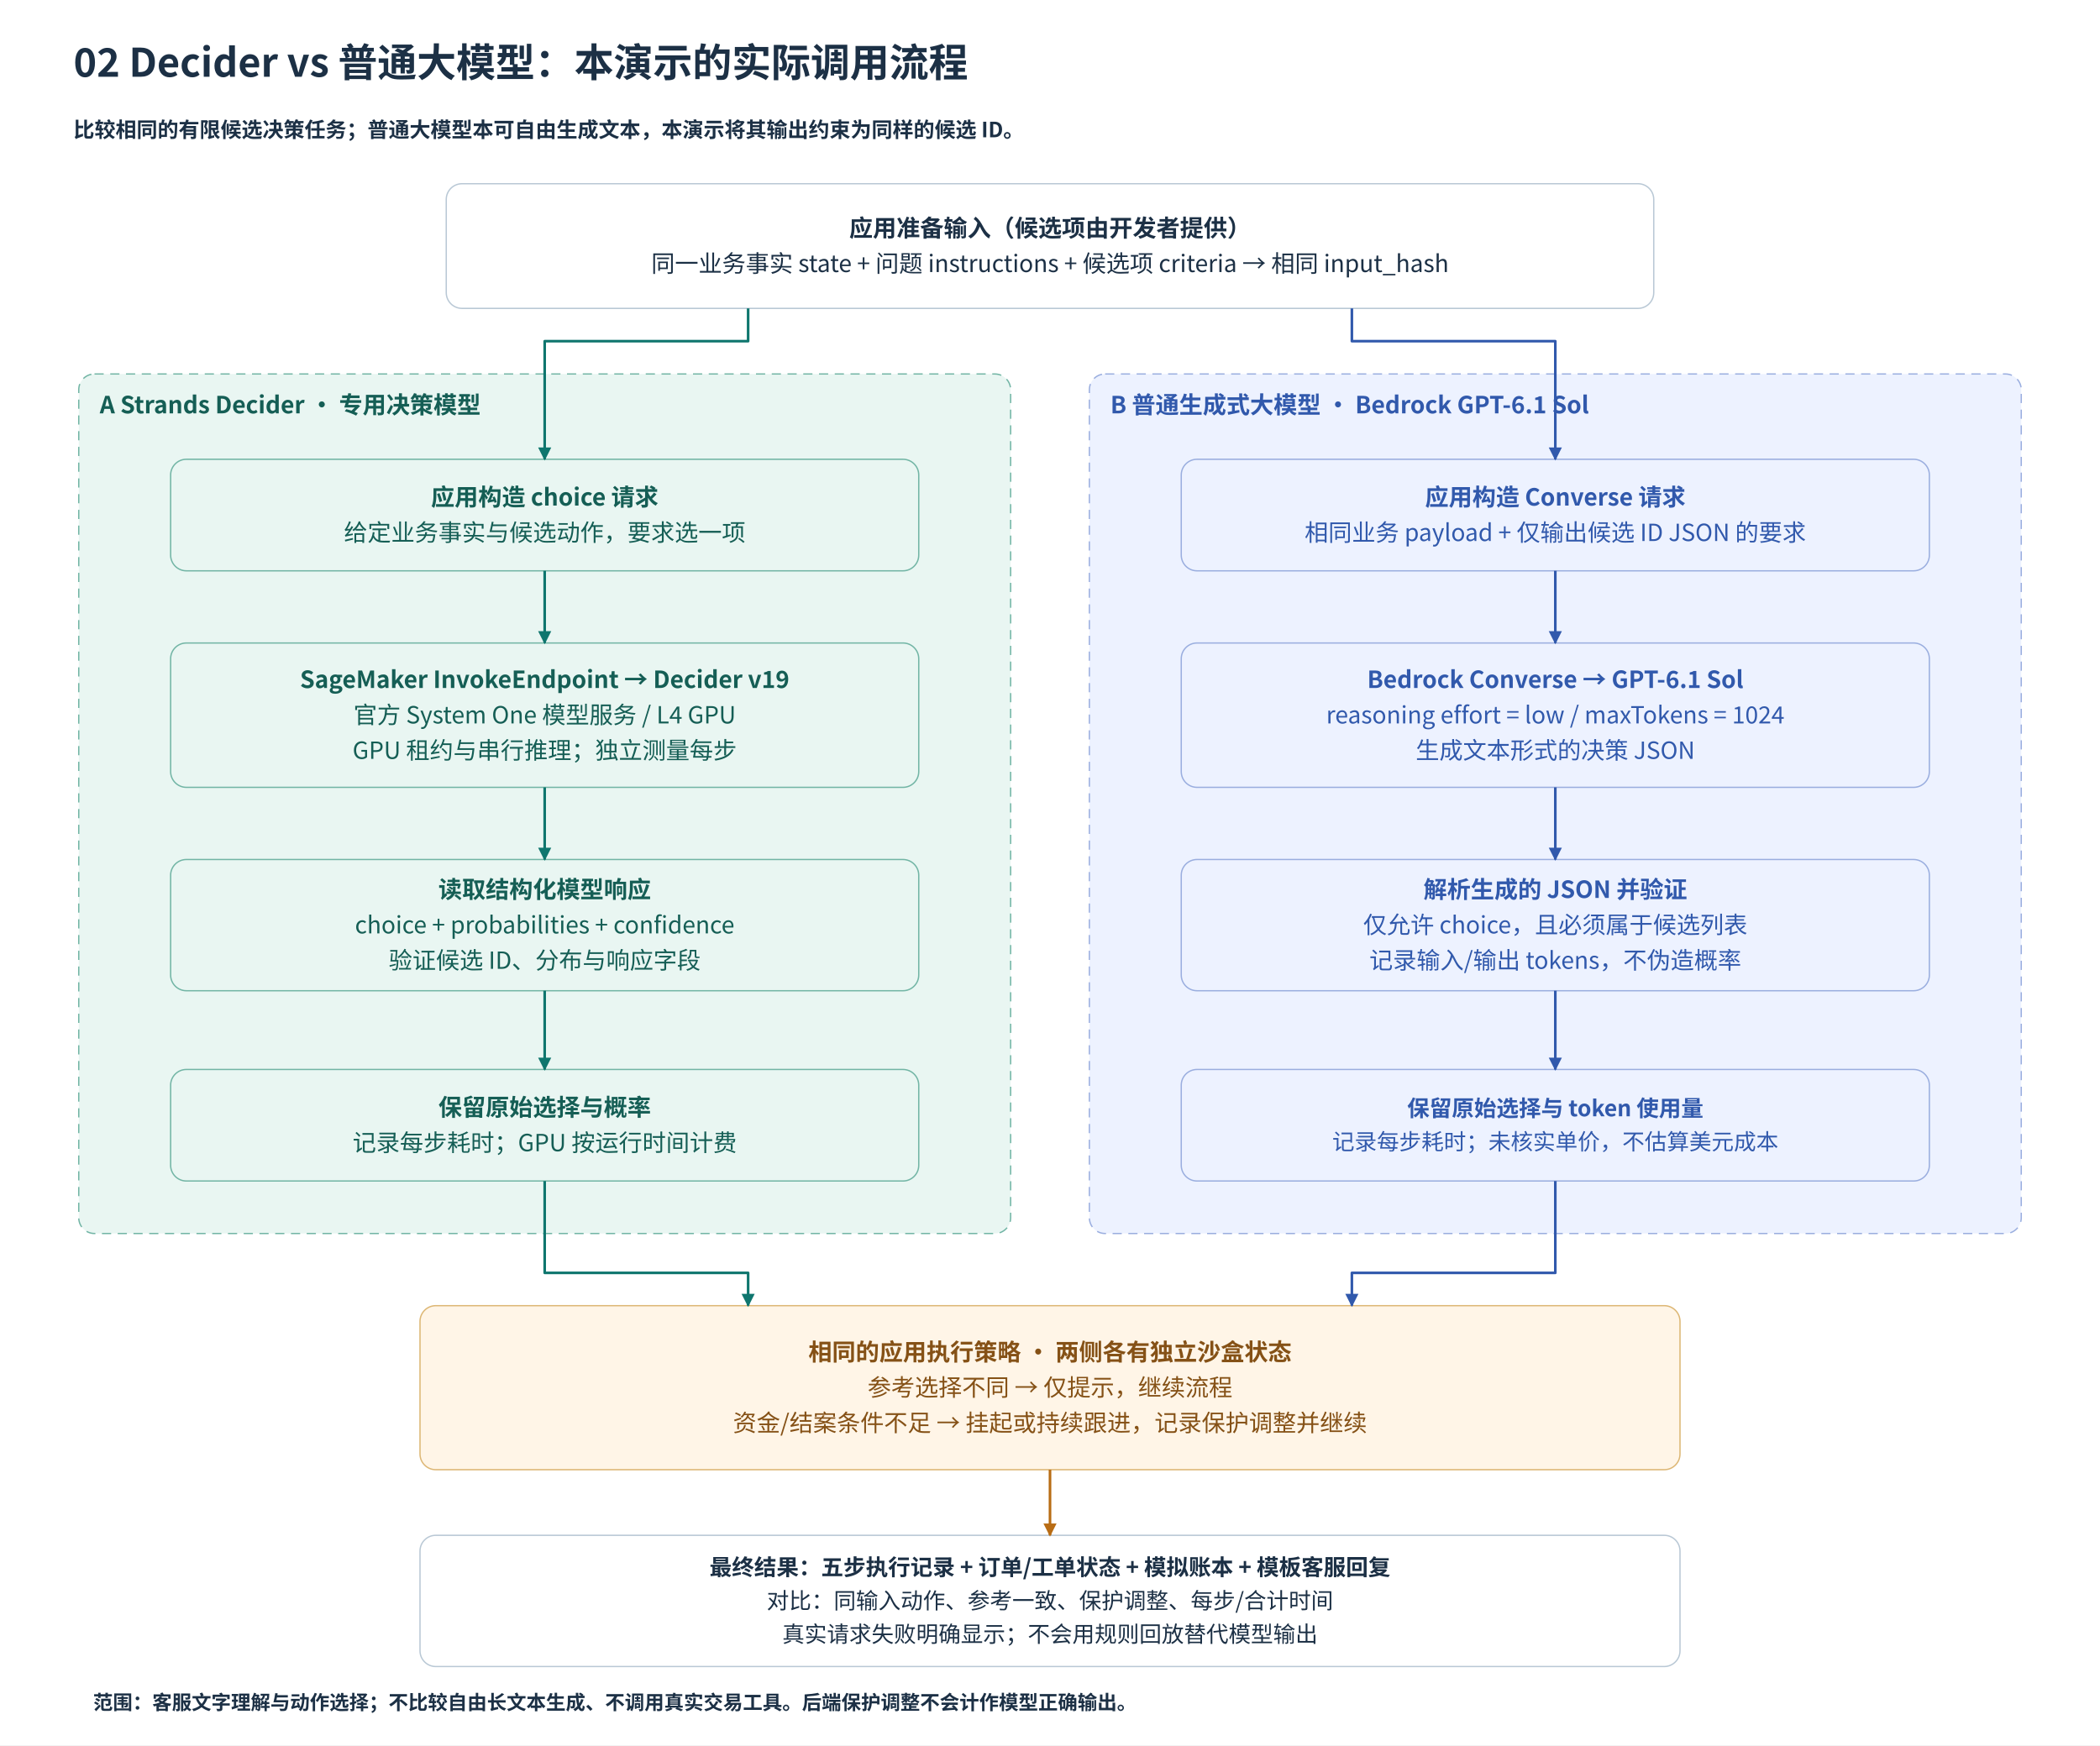
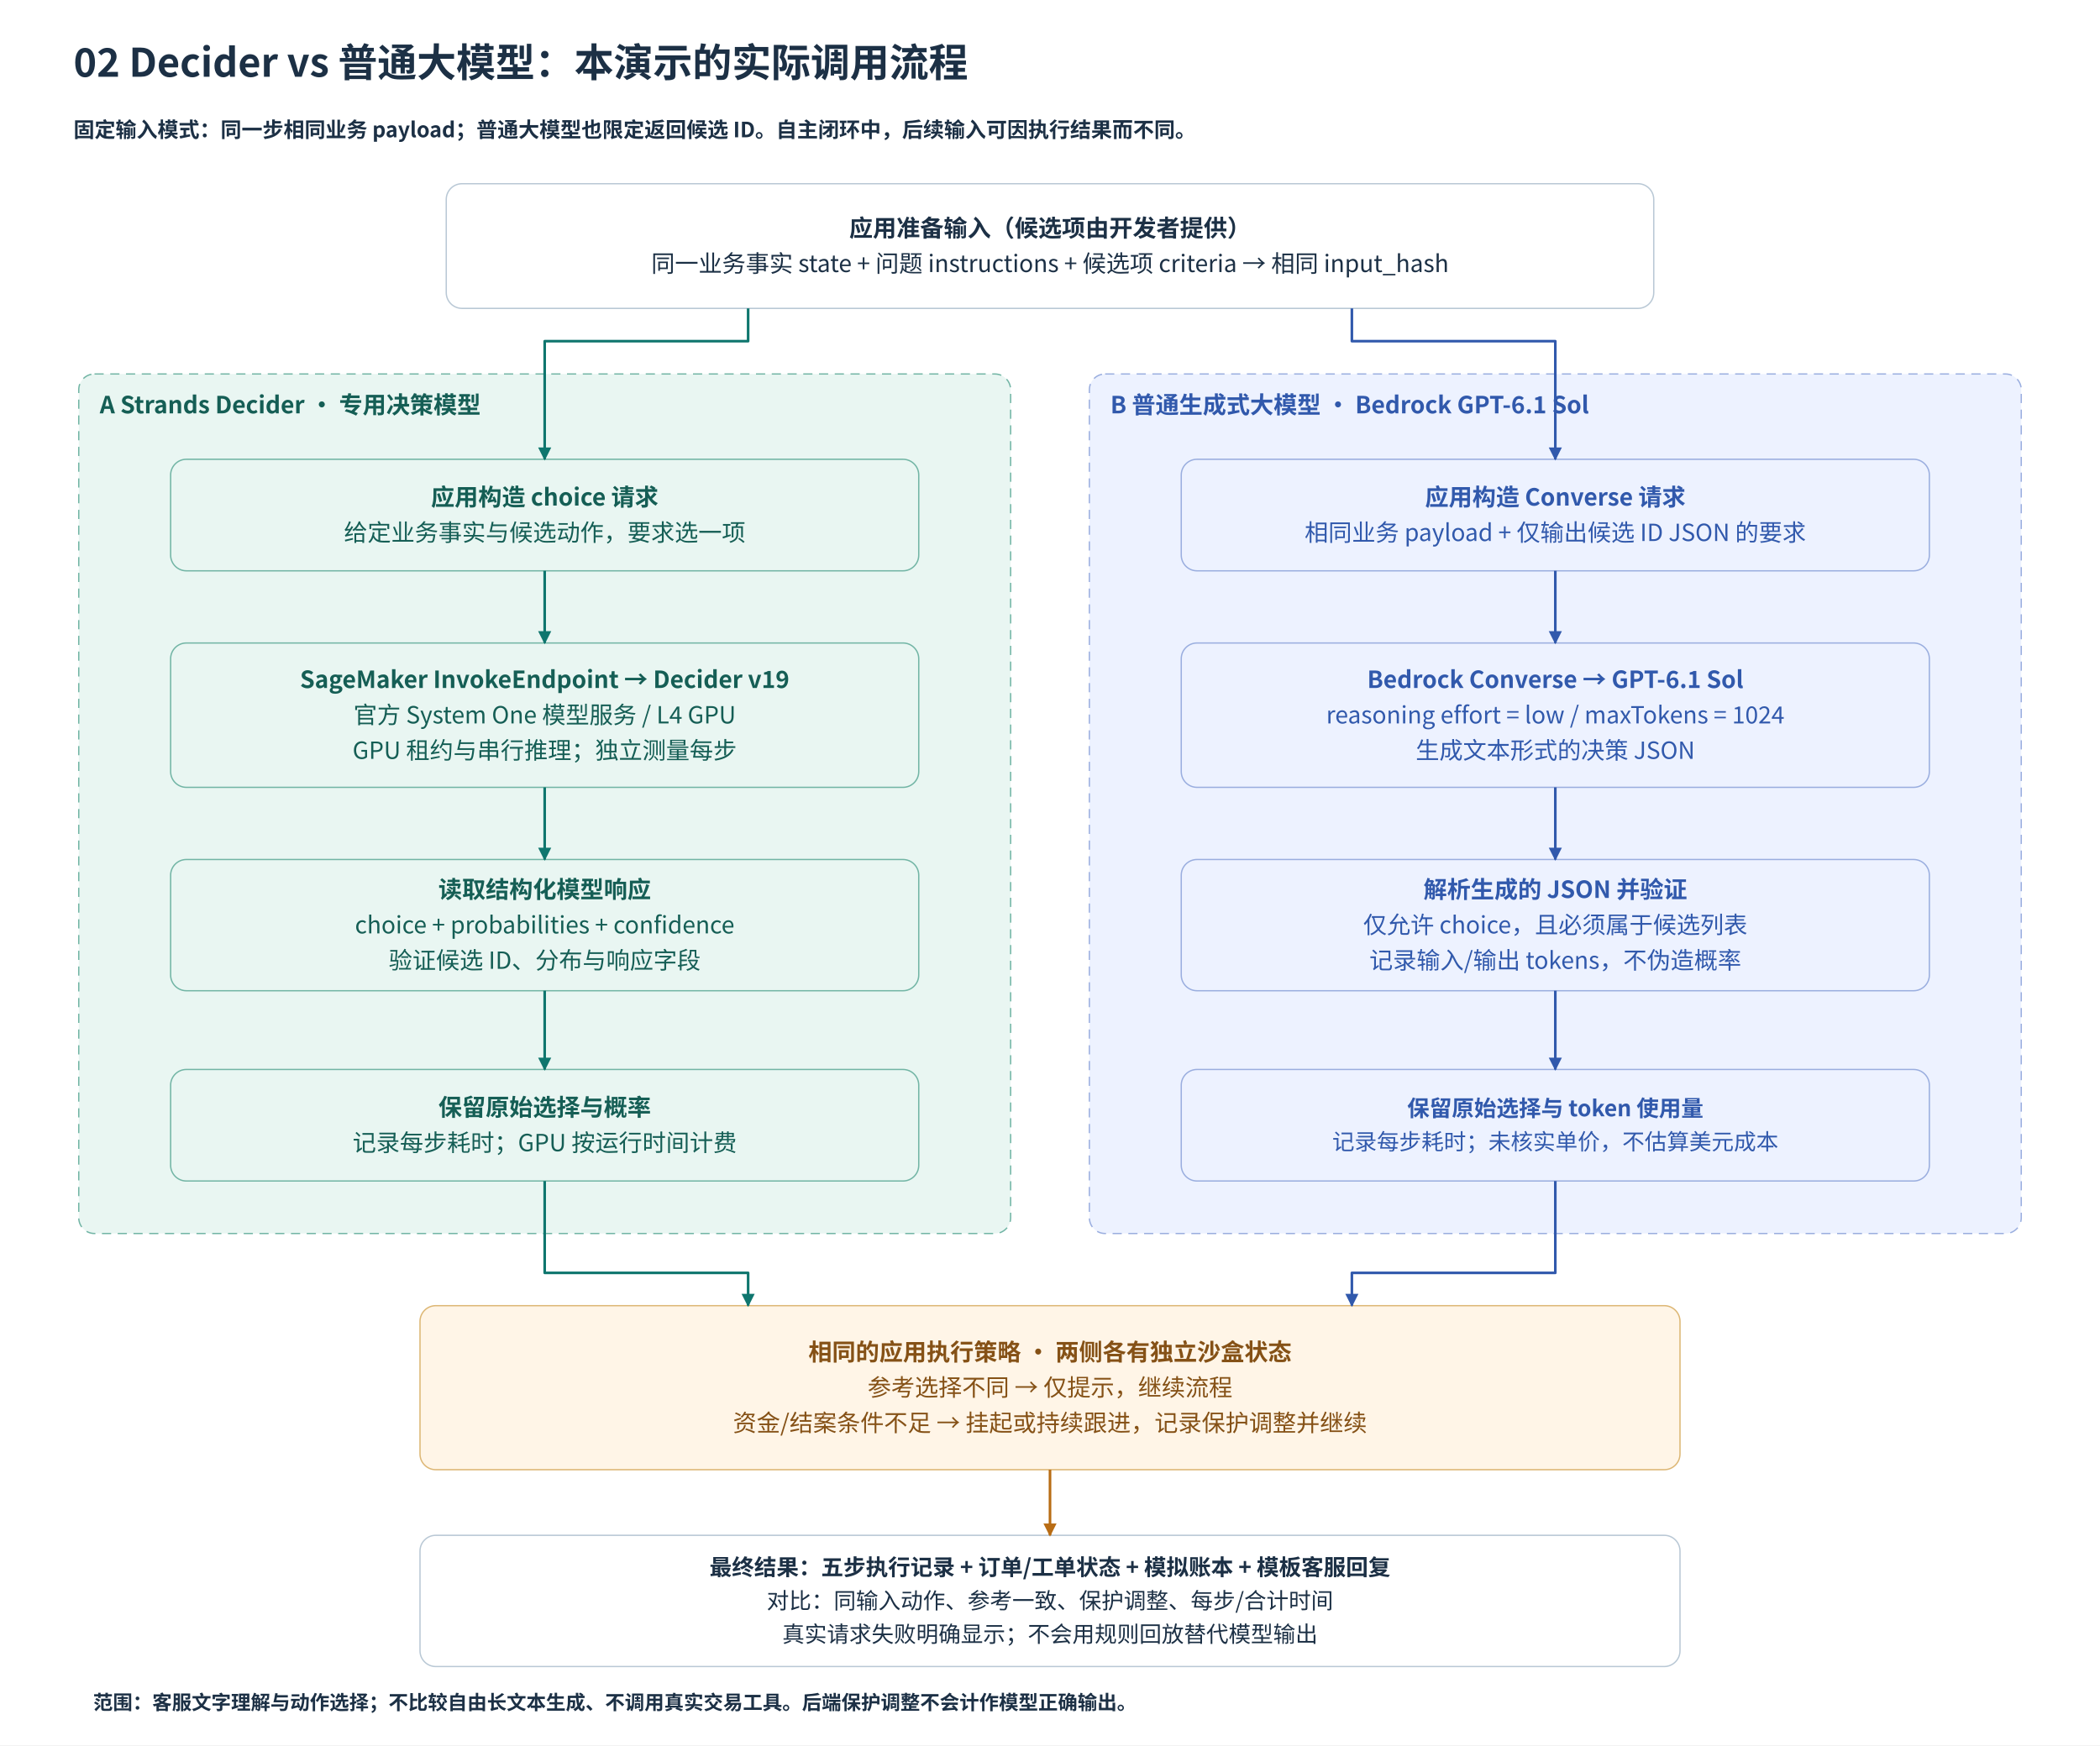
<svg xmlns="http://www.w3.org/2000/svg" width="1600" height="1330" viewBox="0 0 1600 1330" role="img">
  <defs>
    <marker id="arrow52677c" markerWidth="10" markerHeight="10" refX="9" refY="5" orient="auto" markerUnits="userSpaceOnUse">
      <path d="M 0 0 L 10 5 L 0 10 Z" fill="#52677c" />
    </marker>
    <marker id="arrow0f766e" markerWidth="10" markerHeight="10" refX="9" refY="5" orient="auto" markerUnits="userSpaceOnUse">
      <path d="M 0 0 L 10 5 L 0 10 Z" fill="#0f766e" />
    </marker>
    <marker id="arrow3159ac" markerWidth="10" markerHeight="10" refX="9" refY="5" orient="auto" markerUnits="userSpaceOnUse">
      <path d="M 0 0 L 10 5 L 0 10 Z" fill="#3159ac" />
    </marker>
    <marker id="arrowb86c14" markerWidth="10" markerHeight="10" refX="9" refY="5" orient="auto" markerUnits="userSpaceOnUse">
      <path d="M 0 0 L 10 5 L 0 10 Z" fill="#b86c14" />
    </marker>
  </defs>
  <rect width="100%" height="100%" fill="#ffffff" />
  <text x="56" y="58.5" font-family="'Noto Sans CJK SC', 'Microsoft YaHei', sans-serif" font-size="30" fill="#1c3045" text-anchor="start" font-weight="700">02  Decider vs 普通大模型：本演示的实际调用流程</text>
-   <text x="56" y="104.6" font-family="'Noto Sans CJK SC', 'Microsoft YaHei', sans-serif" font-size="16" fill="#1c3045" text-anchor="start" font-weight="700">比较相同的有限候选决策任务；普通大模型本可自由生成文本，本演示将其输出约束为同样的候选 ID。</text>
+   <text x="56" y="104.6" font-family="'Noto Sans CJK SC', 'Microsoft YaHei', sans-serif" font-size="16" fill="#1c3045" text-anchor="start" font-weight="700">固定输入模式：同一步相同业务 payload；普通大模型也限定返回候选 ID。自主闭环中，后续输入可因执行结果而不同。</text>
  <rect x="340" y="140" width="920" height="95" rx="12" fill="#ffffff" stroke="#b9c8d5" />
  <text x="800.0" y="180.3" font-family="'Noto Sans CJK SC', 'Microsoft YaHei', sans-serif" font-size="18" fill="#1c3045" text-anchor="middle" font-weight="700">应用准备输入（候选项由开发者提供）</text>
  <text x="800.0" y="207.3" font-family="'Noto Sans CJK SC', 'Microsoft YaHei', sans-serif" font-size="18" fill="#1c3045" text-anchor="middle">同一业务事实 state + 问题 instructions + 候选项 criteria → 相同 input_hash</text>
  <rect x="60" y="285" width="710" height="655" rx="12" fill="#e9f6f2" stroke="#72b5a5" stroke-dasharray="7 5" />
  <text x="76" y="315.0" font-family="'Noto Sans CJK SC', 'Microsoft YaHei', sans-serif" font-size="18" fill="#155e55" text-anchor="start" font-weight="700">A  Strands Decider · 专用决策模型</text>
  <rect x="830" y="285" width="710" height="655" rx="12" fill="#edf2ff" stroke="#9aaedf" stroke-dasharray="7 5" />
  <text x="846" y="315.0" font-family="'Noto Sans CJK SC', 'Microsoft YaHei', sans-serif" font-size="18" fill="#3159ac" text-anchor="start" font-weight="700">B  普通生成式大模型 · Bedrock GPT-6.1 Sol</text>
  <rect x="130" y="350" width="570" height="85" rx="12" fill="#e9f6f2" stroke="#72b5a5" />
  <text x="415.0" y="385.3" font-family="'Noto Sans CJK SC', 'Microsoft YaHei', sans-serif" font-size="18" fill="#155e55" text-anchor="middle" font-weight="700">应用构造 choice 请求</text>
  <text x="415.0" y="412.3" font-family="'Noto Sans CJK SC', 'Microsoft YaHei', sans-serif" font-size="18" fill="#155e55" text-anchor="middle">给定业务事实与候选动作，要求选一项</text>
  <rect x="900" y="350" width="570" height="85" rx="12" fill="#edf2ff" stroke="#9aaedf" />
  <text x="1185.0" y="385.3" font-family="'Noto Sans CJK SC', 'Microsoft YaHei', sans-serif" font-size="18" fill="#3159ac" text-anchor="middle" font-weight="700">应用构造 Converse 请求</text>
  <text x="1185.0" y="412.3" font-family="'Noto Sans CJK SC', 'Microsoft YaHei', sans-serif" font-size="18" fill="#3159ac" text-anchor="middle">相同业务 payload + 仅输出候选 ID JSON 的要求</text>
  <rect x="130" y="490" width="570" height="110" rx="12" fill="#e9f6f2" stroke="#72b5a5" />
  <text x="415.0" y="524.3" font-family="'Noto Sans CJK SC', 'Microsoft YaHei', sans-serif" font-size="18" fill="#155e55" text-anchor="middle" font-weight="700">SageMaker InvokeEndpoint → Decider v19</text>
  <text x="415.0" y="551.3" font-family="'Noto Sans CJK SC', 'Microsoft YaHei', sans-serif" font-size="18" fill="#155e55" text-anchor="middle">官方 System One 模型服务 / L4 GPU</text>
  <text x="415.0" y="578.3" font-family="'Noto Sans CJK SC', 'Microsoft YaHei', sans-serif" font-size="18" fill="#155e55" text-anchor="middle">GPU 租约与串行推理；独立测量每步</text>
  <rect x="900" y="490" width="570" height="110" rx="12" fill="#edf2ff" stroke="#9aaedf" />
  <text x="1185.0" y="524.3" font-family="'Noto Sans CJK SC', 'Microsoft YaHei', sans-serif" font-size="18" fill="#3159ac" text-anchor="middle" font-weight="700">Bedrock Converse → GPT-6.1 Sol</text>
  <text x="1185.0" y="551.3" font-family="'Noto Sans CJK SC', 'Microsoft YaHei', sans-serif" font-size="18" fill="#3159ac" text-anchor="middle">reasoning effort = low / maxTokens = 1024</text>
  <text x="1185.0" y="578.3" font-family="'Noto Sans CJK SC', 'Microsoft YaHei', sans-serif" font-size="18" fill="#3159ac" text-anchor="middle">生成文本形式的决策 JSON</text>
  <rect x="130" y="655" width="570" height="100" rx="12" fill="#e9f6f2" stroke="#72b5a5" />
  <text x="415.0" y="684.3" font-family="'Noto Sans CJK SC', 'Microsoft YaHei', sans-serif" font-size="18" fill="#155e55" text-anchor="middle" font-weight="700">读取结构化模型响应</text>
  <text x="415.0" y="711.3" font-family="'Noto Sans CJK SC', 'Microsoft YaHei', sans-serif" font-size="18" fill="#155e55" text-anchor="middle">choice + probabilities + confidence</text>
  <text x="415.0" y="738.3" font-family="'Noto Sans CJK SC', 'Microsoft YaHei', sans-serif" font-size="18" fill="#155e55" text-anchor="middle">验证候选 ID、分布与响应字段</text>
  <rect x="900" y="655" width="570" height="100" rx="12" fill="#edf2ff" stroke="#9aaedf" />
  <text x="1185.0" y="684.3" font-family="'Noto Sans CJK SC', 'Microsoft YaHei', sans-serif" font-size="18" fill="#3159ac" text-anchor="middle" font-weight="700">解析生成的 JSON 并验证</text>
  <text x="1185.0" y="711.3" font-family="'Noto Sans CJK SC', 'Microsoft YaHei', sans-serif" font-size="18" fill="#3159ac" text-anchor="middle">仅允许 choice，且必须属于候选列表</text>
  <text x="1185.0" y="738.3" font-family="'Noto Sans CJK SC', 'Microsoft YaHei', sans-serif" font-size="18" fill="#3159ac" text-anchor="middle">记录输入/输出 tokens，不伪造概率</text>
  <rect x="130" y="815" width="570" height="85" rx="12" fill="#e9f6f2" stroke="#72b5a5" />
  <text x="415.0" y="850.3" font-family="'Noto Sans CJK SC', 'Microsoft YaHei', sans-serif" font-size="18" fill="#155e55" text-anchor="middle" font-weight="700">保留原始选择与概率</text>
  <text x="415.0" y="877.3" font-family="'Noto Sans CJK SC', 'Microsoft YaHei', sans-serif" font-size="18" fill="#155e55" text-anchor="middle">记录每步耗时；GPU 按运行时间计费</text>
  <rect x="900" y="815" width="570" height="85" rx="12" fill="#edf2ff" stroke="#9aaedf" />
  <text x="1185.0" y="850.7" font-family="'Noto Sans CJK SC', 'Microsoft YaHei', sans-serif" font-size="17" fill="#3159ac" text-anchor="middle" font-weight="700">保留原始选择与 token 使用量</text>
  <text x="1185.0" y="876.2" font-family="'Noto Sans CJK SC', 'Microsoft YaHei', sans-serif" font-size="17" fill="#3159ac" text-anchor="middle">记录每步耗时；未核实单价，不估算美元成本</text>
  <rect x="320" y="995" width="960" height="125" rx="12" fill="#fff5e7" stroke="#ddb775" />
  <text x="800.0" y="1036.8" font-family="'Noto Sans CJK SC', 'Microsoft YaHei', sans-serif" font-size="18" fill="#855116" text-anchor="middle" font-weight="700">相同的应用执行策略 · 两侧各有独立沙盒状态</text>
  <text x="800.0" y="1063.8" font-family="'Noto Sans CJK SC', 'Microsoft YaHei', sans-serif" font-size="18" fill="#855116" text-anchor="middle">参考选择不同 → 仅提示，继续流程</text>
  <text x="800.0" y="1090.8" font-family="'Noto Sans CJK SC', 'Microsoft YaHei', sans-serif" font-size="18" fill="#855116" text-anchor="middle">资金/结案条件不足 → 挂起或持续跟进，记录保护调整并继续</text>
  <rect x="320" y="1170" width="960" height="100" rx="12" fill="#ffffff" stroke="#b9c8d5" />
  <text x="800.0" y="1200.45" font-family="'Noto Sans CJK SC', 'Microsoft YaHei', sans-serif" font-size="17" fill="#1c3045" text-anchor="middle" font-weight="700">最终结果：五步执行记录 + 订单/工单状态 + 模拟账本 + 模板客服回复</text>
  <text x="800.0" y="1225.95" font-family="'Noto Sans CJK SC', 'Microsoft YaHei', sans-serif" font-size="17" fill="#1c3045" text-anchor="middle">对比：同输入动作、参考一致、保护调整、每步/合计时间</text>
  <text x="800.0" y="1251.45" font-family="'Noto Sans CJK SC', 'Microsoft YaHei', sans-serif" font-size="17" fill="#1c3045" text-anchor="middle">真实请求失败明确显示；不会用规则回放替代模型输出</text>
  <text x="71" y="1302.75" font-family="'Noto Sans CJK SC', 'Microsoft YaHei', sans-serif" font-size="15" fill="#1c3045" text-anchor="start" font-weight="700">范围：客服文字理解与动作选择；不比较自由长文本生成、不调用真实交易工具。后端保护调整不会计作模型正确输出。</text>
  <polyline points="570,235 570,260 415,260 415,350" fill="none" stroke="#0f766e" stroke-width="2" stroke-linejoin="round" marker-end="url(#arrow0f766e)" />
  <polyline points="1030,235 1030,260 1185,260 1185,350" fill="none" stroke="#3159ac" stroke-width="2" stroke-linejoin="round" marker-end="url(#arrow3159ac)" />
  <polyline points="415,435 415,490" fill="none" stroke="#0f766e" stroke-width="2" stroke-linejoin="round" marker-end="url(#arrow0f766e)" />
  <polyline points="415,600 415,655" fill="none" stroke="#0f766e" stroke-width="2" stroke-linejoin="round" marker-end="url(#arrow0f766e)" />
  <polyline points="415,755 415,815" fill="none" stroke="#0f766e" stroke-width="2" stroke-linejoin="round" marker-end="url(#arrow0f766e)" />
  <polyline points="1185,435 1185,490" fill="none" stroke="#3159ac" stroke-width="2" stroke-linejoin="round" marker-end="url(#arrow3159ac)" />
  <polyline points="1185,600 1185,655" fill="none" stroke="#3159ac" stroke-width="2" stroke-linejoin="round" marker-end="url(#arrow3159ac)" />
  <polyline points="1185,755 1185,815" fill="none" stroke="#3159ac" stroke-width="2" stroke-linejoin="round" marker-end="url(#arrow3159ac)" />
  <polyline points="415,900 415,970 570,970 570,995" fill="none" stroke="#0f766e" stroke-width="2" stroke-linejoin="round" marker-end="url(#arrow0f766e)" />
  <polyline points="1185,900 1185,970 1030,970 1030,995" fill="none" stroke="#3159ac" stroke-width="2" stroke-linejoin="round" marker-end="url(#arrow3159ac)" />
  <polyline points="800,1120 800,1170" fill="none" stroke="#b86c14" stroke-width="2" stroke-linejoin="round" marker-end="url(#arrowb86c14)" />
</svg>
